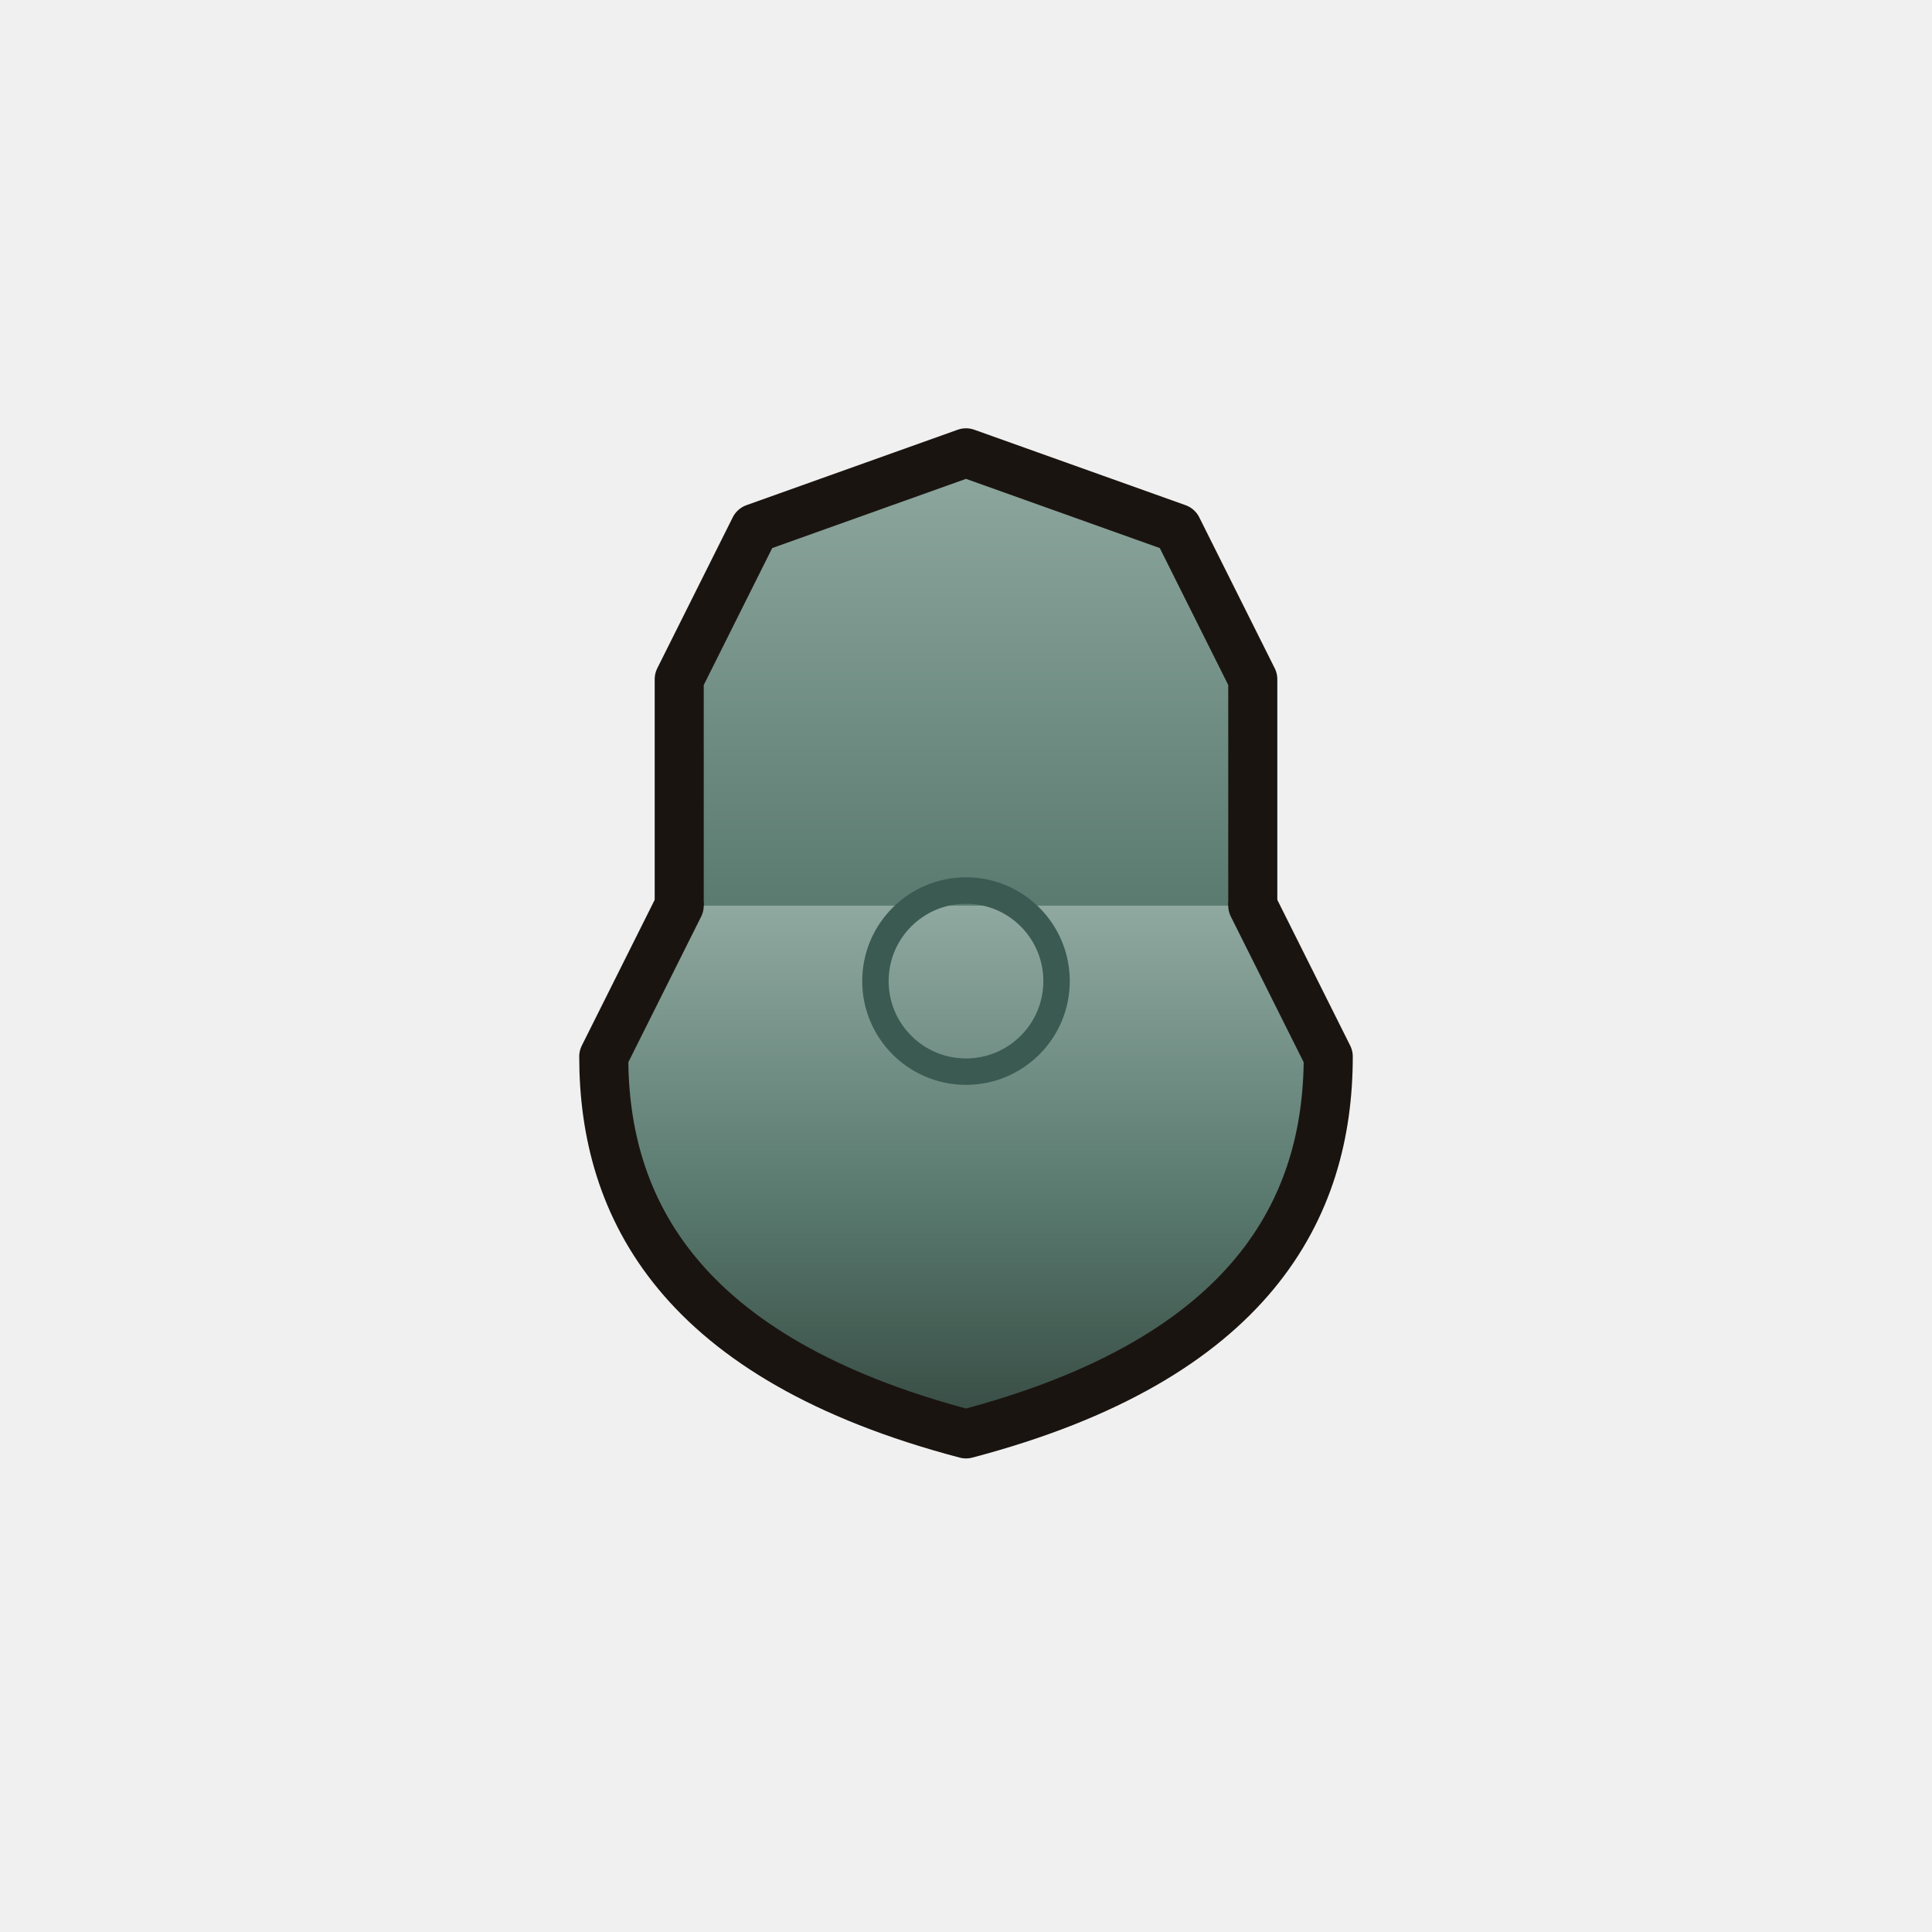
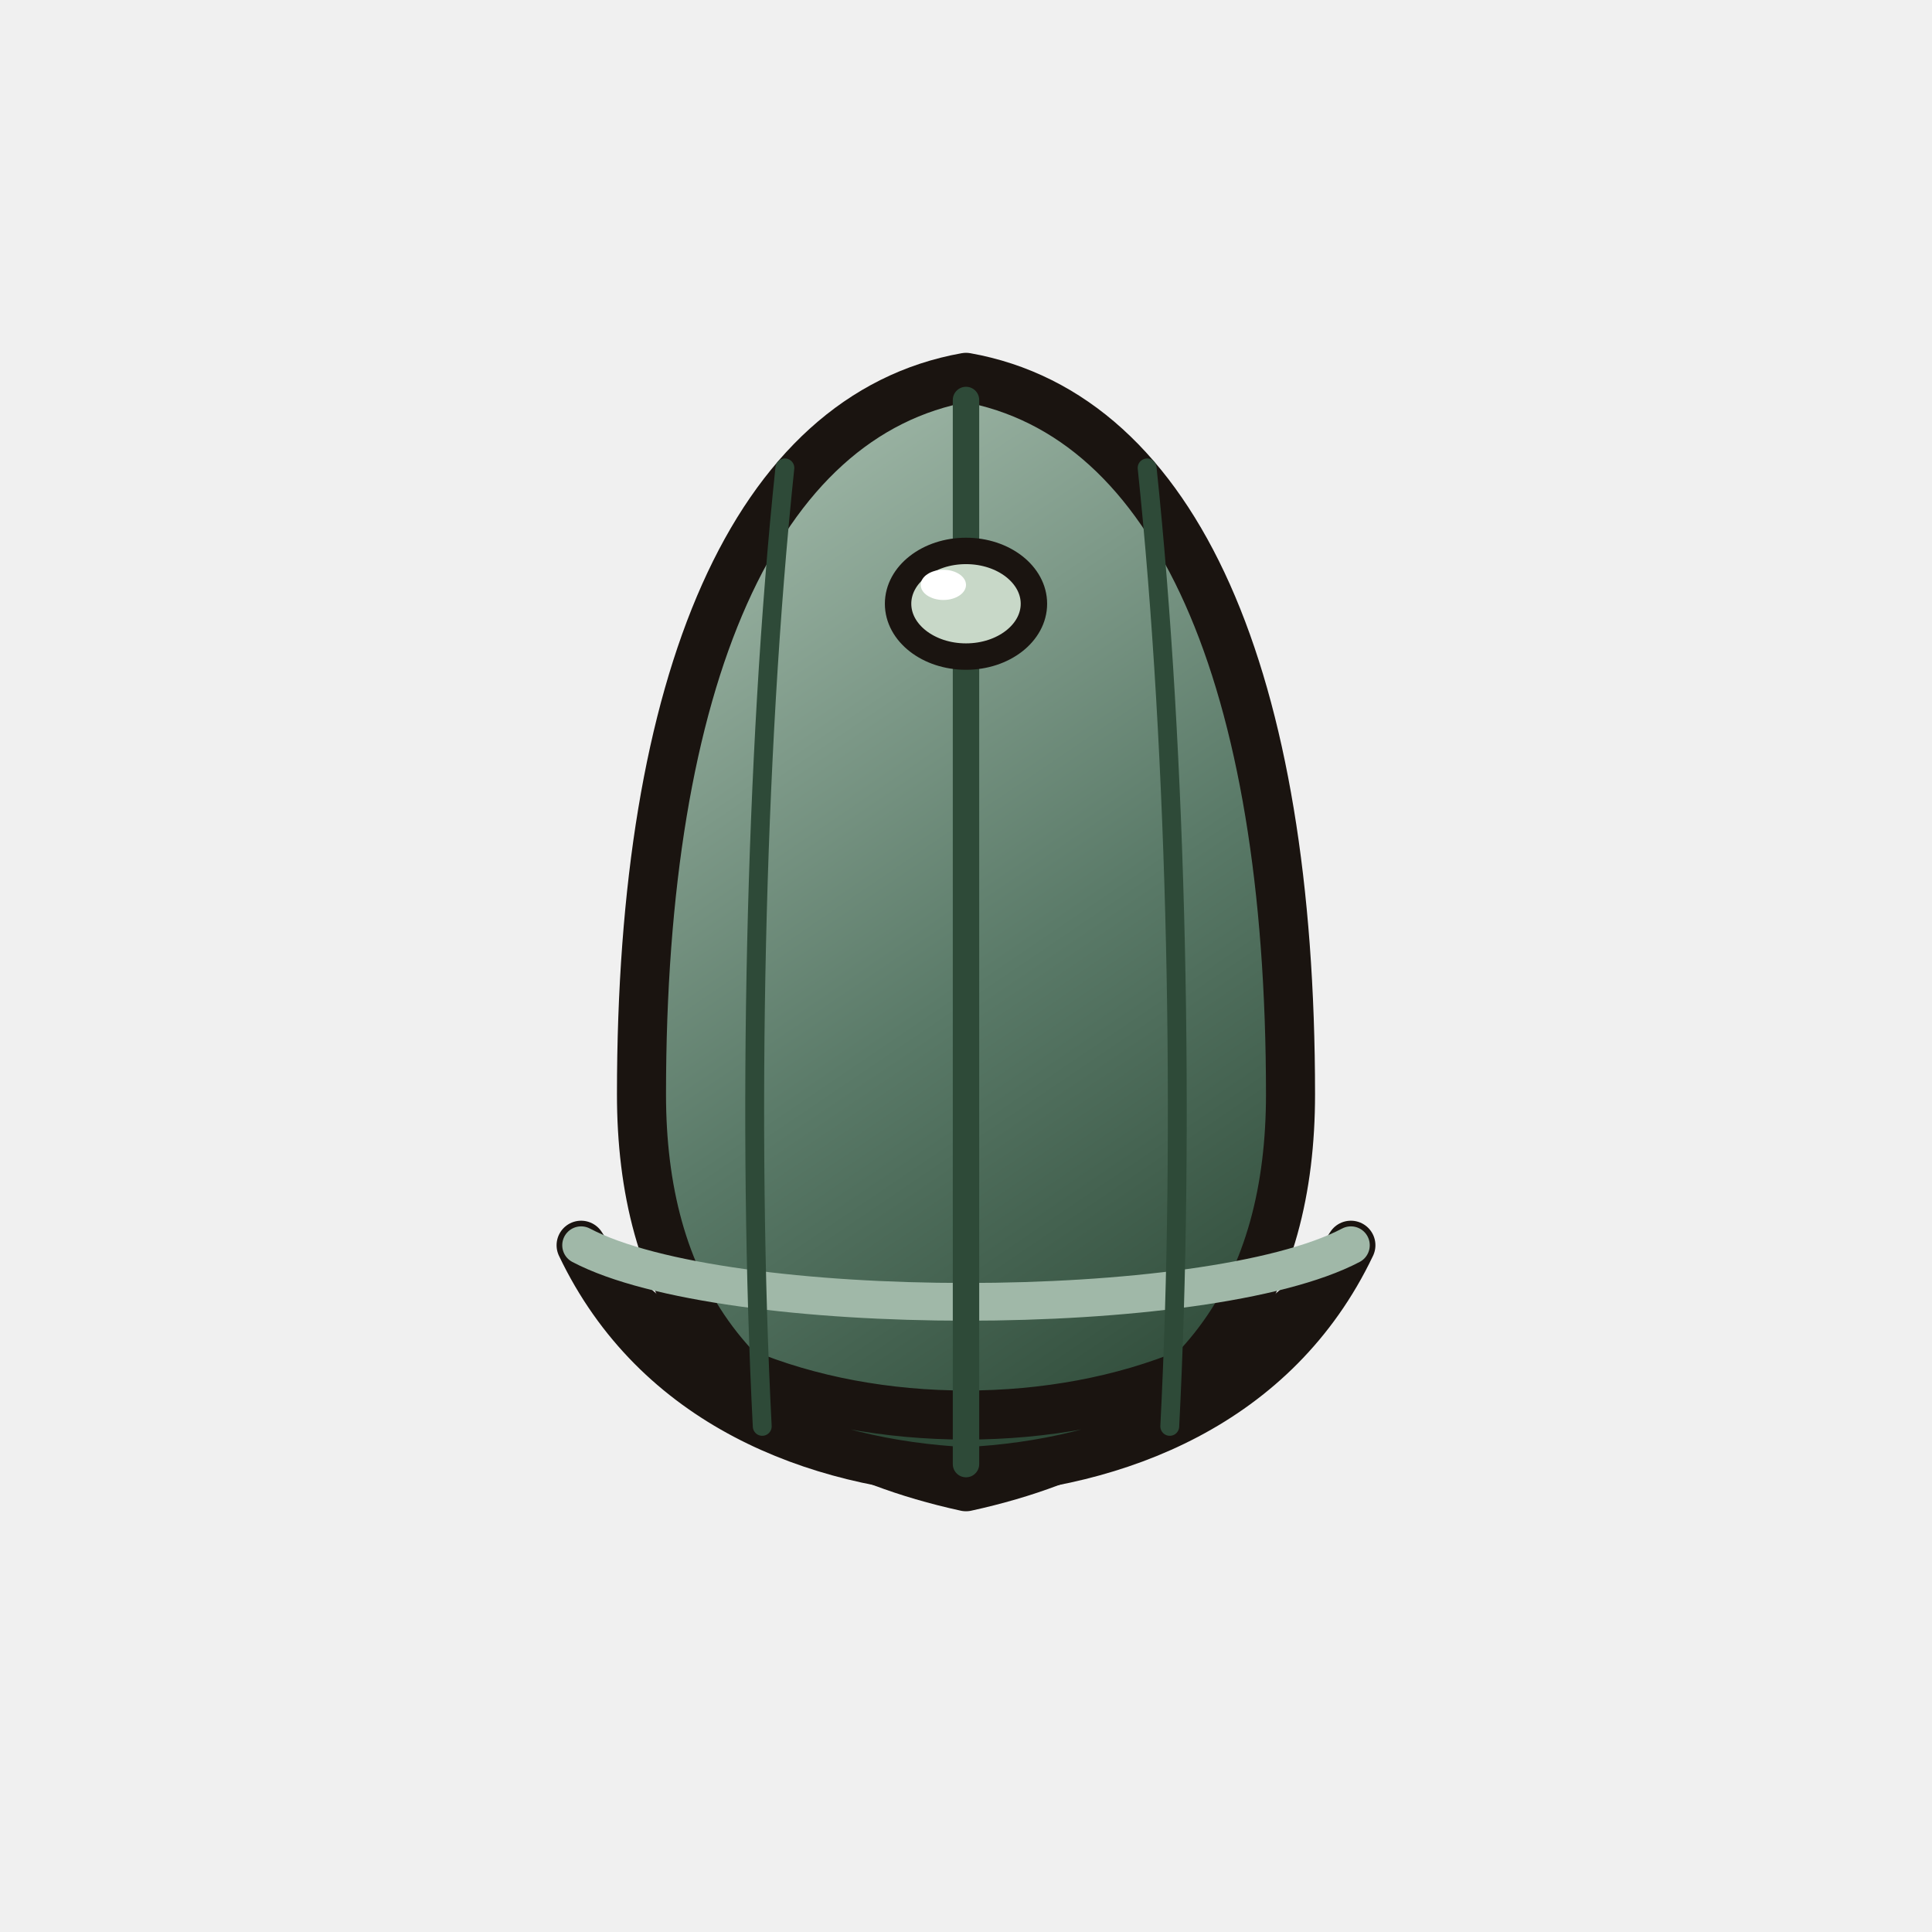
<svg xmlns="http://www.w3.org/2000/svg" viewBox="0 0 512 512">
  <defs>
-     <linearGradient id="stonegale_coif_b" x1="0" y1="0" x2="0" y2="1">
-       <stop offset="0" stop-color="#8fa8a0" />
-       <stop offset="0.55" stop-color="#5a7a6f" />
-       <stop offset="1" stop-color="#364a42" />
+     <linearGradient id="stonegale_coif_b" x1="0.3" y1="0" x2="0.7" y2="1">
+       <stop offset="0" stop-color="#a0b8a8" />
+       <stop offset="0.55" stop-color="#5a7a68" />
+       <stop offset="1" stop-color="#2e4a38" />
    </linearGradient>
  </defs>
  <g stroke="#1a1410" stroke-width="13" stroke-linejoin="round" stroke-linecap="round">
-     <path d="M180 180 L200 140 L256 120 L312 140 L332 180 L332 240 C 332 280 300 320 256 340 C 212 320 180 280 180 240 Z" fill="url(#stonegale_coif_b)" />
-     <path d="M180 240 L160 280 C 160 320 180 360 256 380 C 332 360 352 320 352 280 L332 240" fill="url(#stonegale_coif_b)" />
-     <circle cx="256" cy="260" r="24" fill="none" stroke="#3a5a52" stroke-width="7" />
+     <path d="M 170 290 C 170 180 200 110 256 100 C 312 110 342 180 342 290 C 342 340 320 380 256 394 C 192 380 170 340 170 290 Z" fill="url(#stonegale_coif_b)" />
+     <path d="M 154 330 C 192 390 320 390 358 330 C 338 372 296 388 256 390 C 216 388 174 372 154 330 Z" fill="#2e4a38" />
+     <path d="M 154 330 C 192 350 320 350 358 330" fill="none" stroke="#a0b8a8" stroke-width="10" />
+     <path d="M 256 106 L 256 388" stroke="#2e4a38" stroke-width="7" fill="none" />
+     <path d="M 208 124 C 200 200 198 300 202 378" stroke="#2e4a38" stroke-width="5" fill="none" />
+     <path d="M 304 124 C 312 200 314 300 310 378" stroke="#2e4a38" stroke-width="5" fill="none" />
+     <ellipse cx="256" cy="160" rx="18" ry="14" fill="#c8d8c8" stroke="#1a1410" stroke-width="7" />
+     <ellipse cx="250" cy="155" rx="6" ry="4" fill="#ffffff" stroke="none" />
  </g>
</svg>
